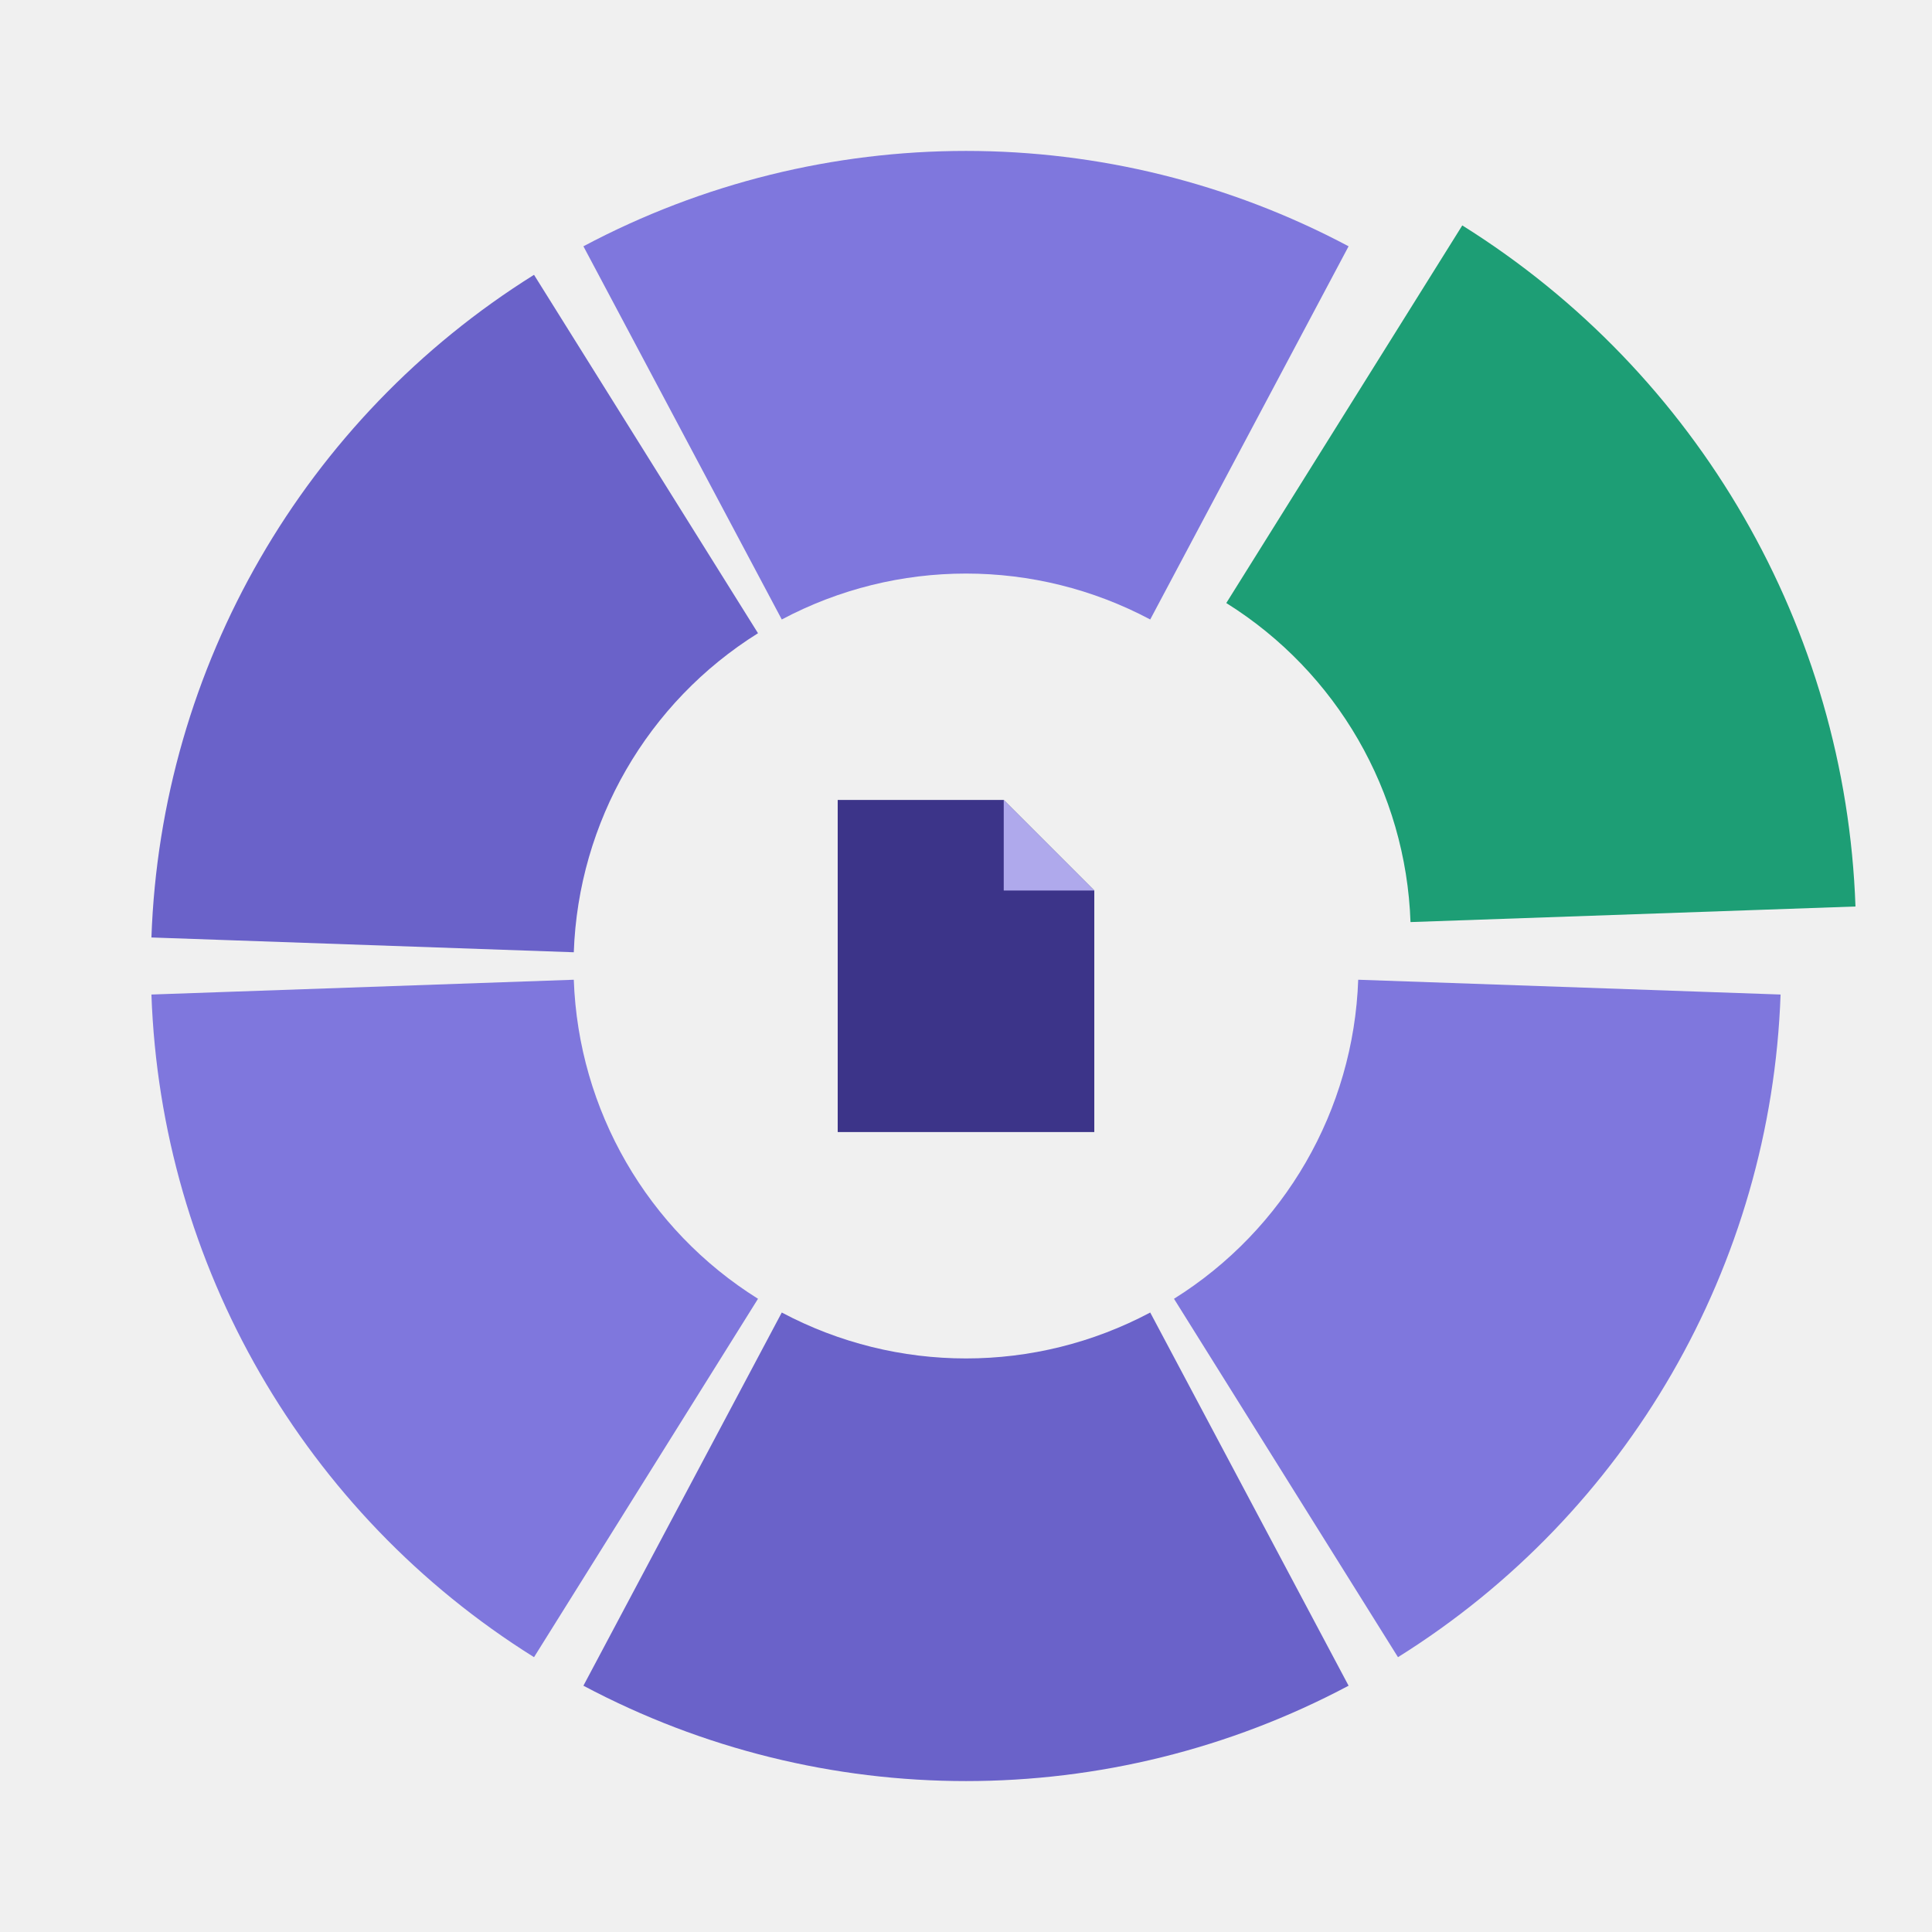
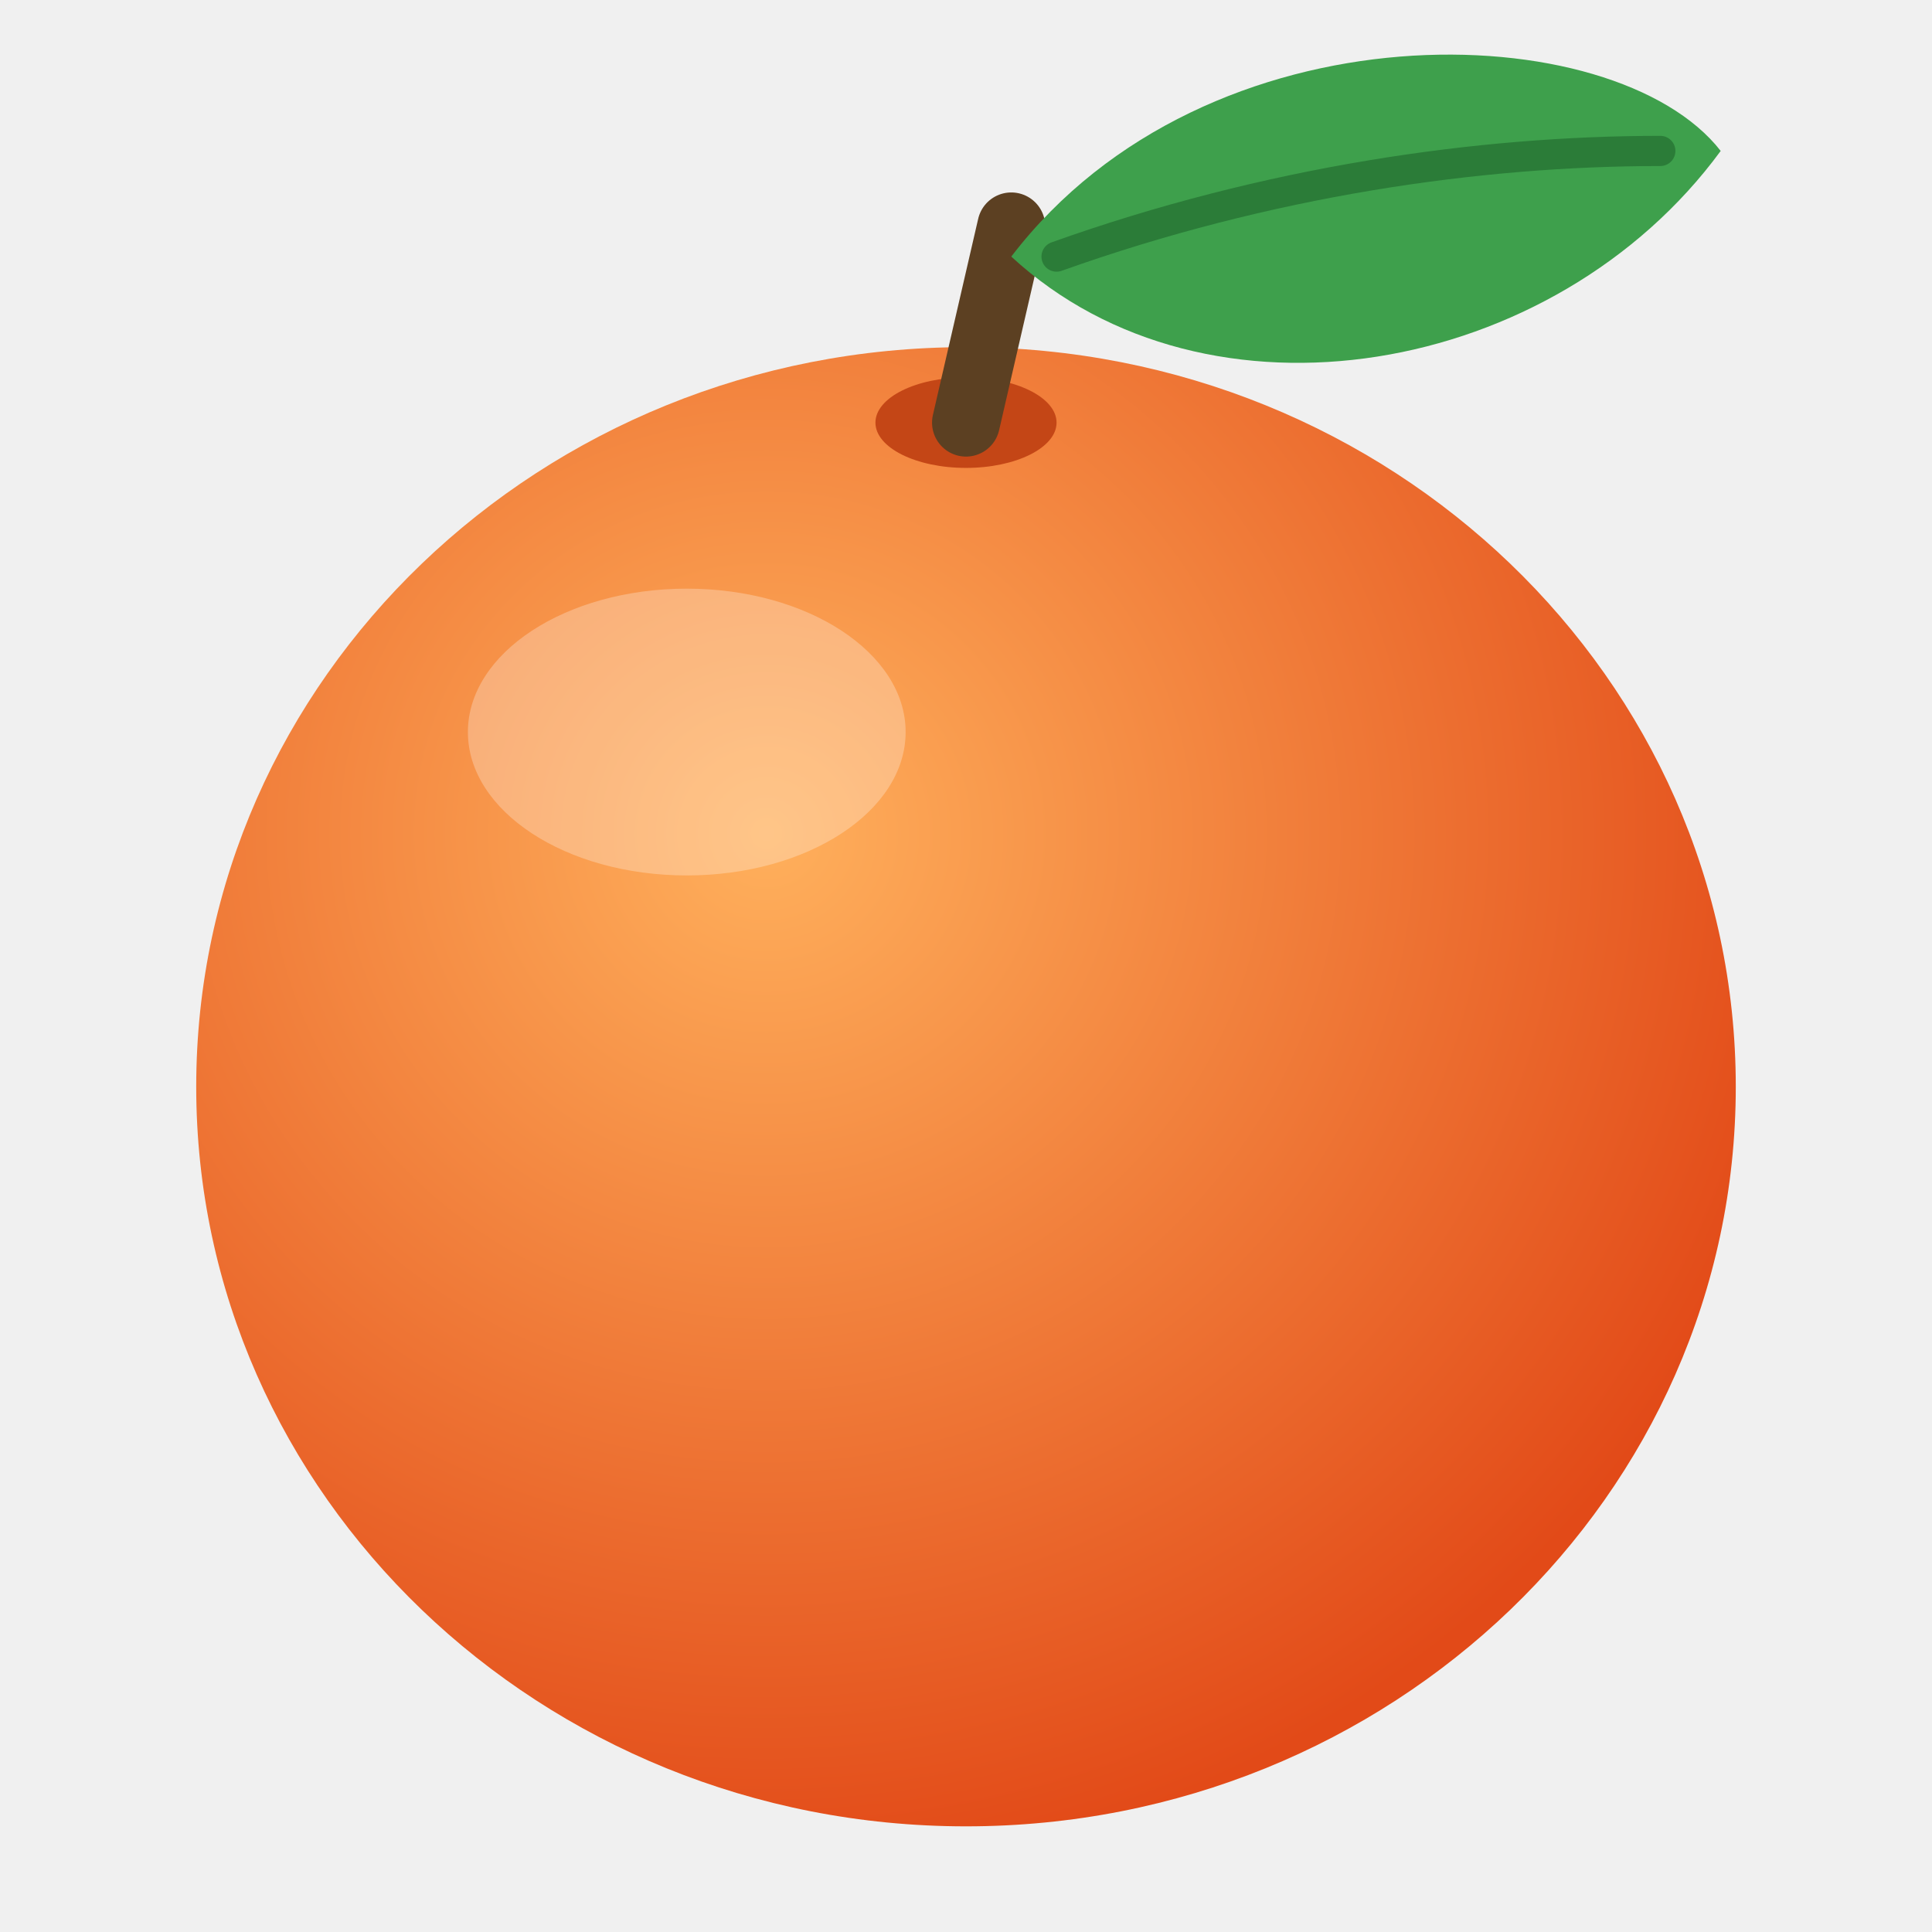
- <svg xmlns="http://www.w3.org/2000/svg" width="512" height="512" viewBox="0 0 512 512">
-   <path transform="translate(0,-0)" fill="#7F77DD" d="M154.61 65.27 A216 216 0 0 1 357.39 65.27 L304.82 164.17 A104 104 0 0 0 207.18 164.17 Z" />
-   <path transform="translate(13.86,-8)" fill="#1D9E75" d="M373.66 67.74 A222 222 0 0 1 477.86 248.23 L359.94 252.36 A104 104 0 0 0 311.12 167.81 Z" />
-   <path transform="translate(0,0)" fill="#7F77DD" d="M471.87 263.56 A216 216 0 0 1 370.48 439.17 L311.12 344.19 A104 104 0 0 0 359.94 259.64 Z" />
-   <path transform="translate(0,0)" fill="#6A62C9" d="M357.39 446.73 A216 216 0 0 1 154.61 446.73 L207.18 347.83 A104 104 0 0 0 304.82 347.83 Z" />
-   <path transform="translate(-0,0)" fill="#7F77DD" d="M141.52 439.17 A216 216 0 0 1 40.13 263.56 L152.06 259.64 A104 104 0 0 0 200.88 344.19 Z" />
-   <path transform="translate(-0,-0)" fill="#6A62C9" d="M40.13 248.44 A216 216 0 0 1 141.52 72.83 L200.88 167.81 A104 104 0 0 0 152.06 252.36 Z" />
-   <path fill="#3C3489" d="M222 212 h44 l24 24 v64 h-68 z" />
-   <path fill="#AFA9EC" d="M266 212 v24 h24 z" />
+ <svg xmlns="http://www.w3.org/2000/svg" viewBox="0 0 256 256">
+   <defs>
+     <radialGradient id="peel" cx="0.37" cy="0.33" r="0.7">
+       <stop offset="0" stop-color="#FFB05C" />
+       <stop offset="1" stop-color="#E24A18" />
+     </radialGradient>
+   </defs>
+   <ellipse cx="128" cy="144" rx="102" ry="98" fill="url(#peel)" />
+   <ellipse cx="91" cy="97" rx="29" ry="19" fill="#fff" fill-opacity="0.27" />
+   <ellipse cx="128" cy="56" rx="12" ry="6" fill="#C44616" />
+   <path d="M128 56 L134 30" stroke="#5C4022" stroke-width="9" stroke-linecap="round" />
+   <path d="M134 34 C160 0 214 2 228 20 C206 50 160 58 134 34 Z" fill="#3EA04C" />
+   <path d="M140 34 C168 24 196 20 220 20" stroke="#1E642C" stroke-opacity="0.6" stroke-width="4" fill="none" stroke-linecap="round" />
</svg>
